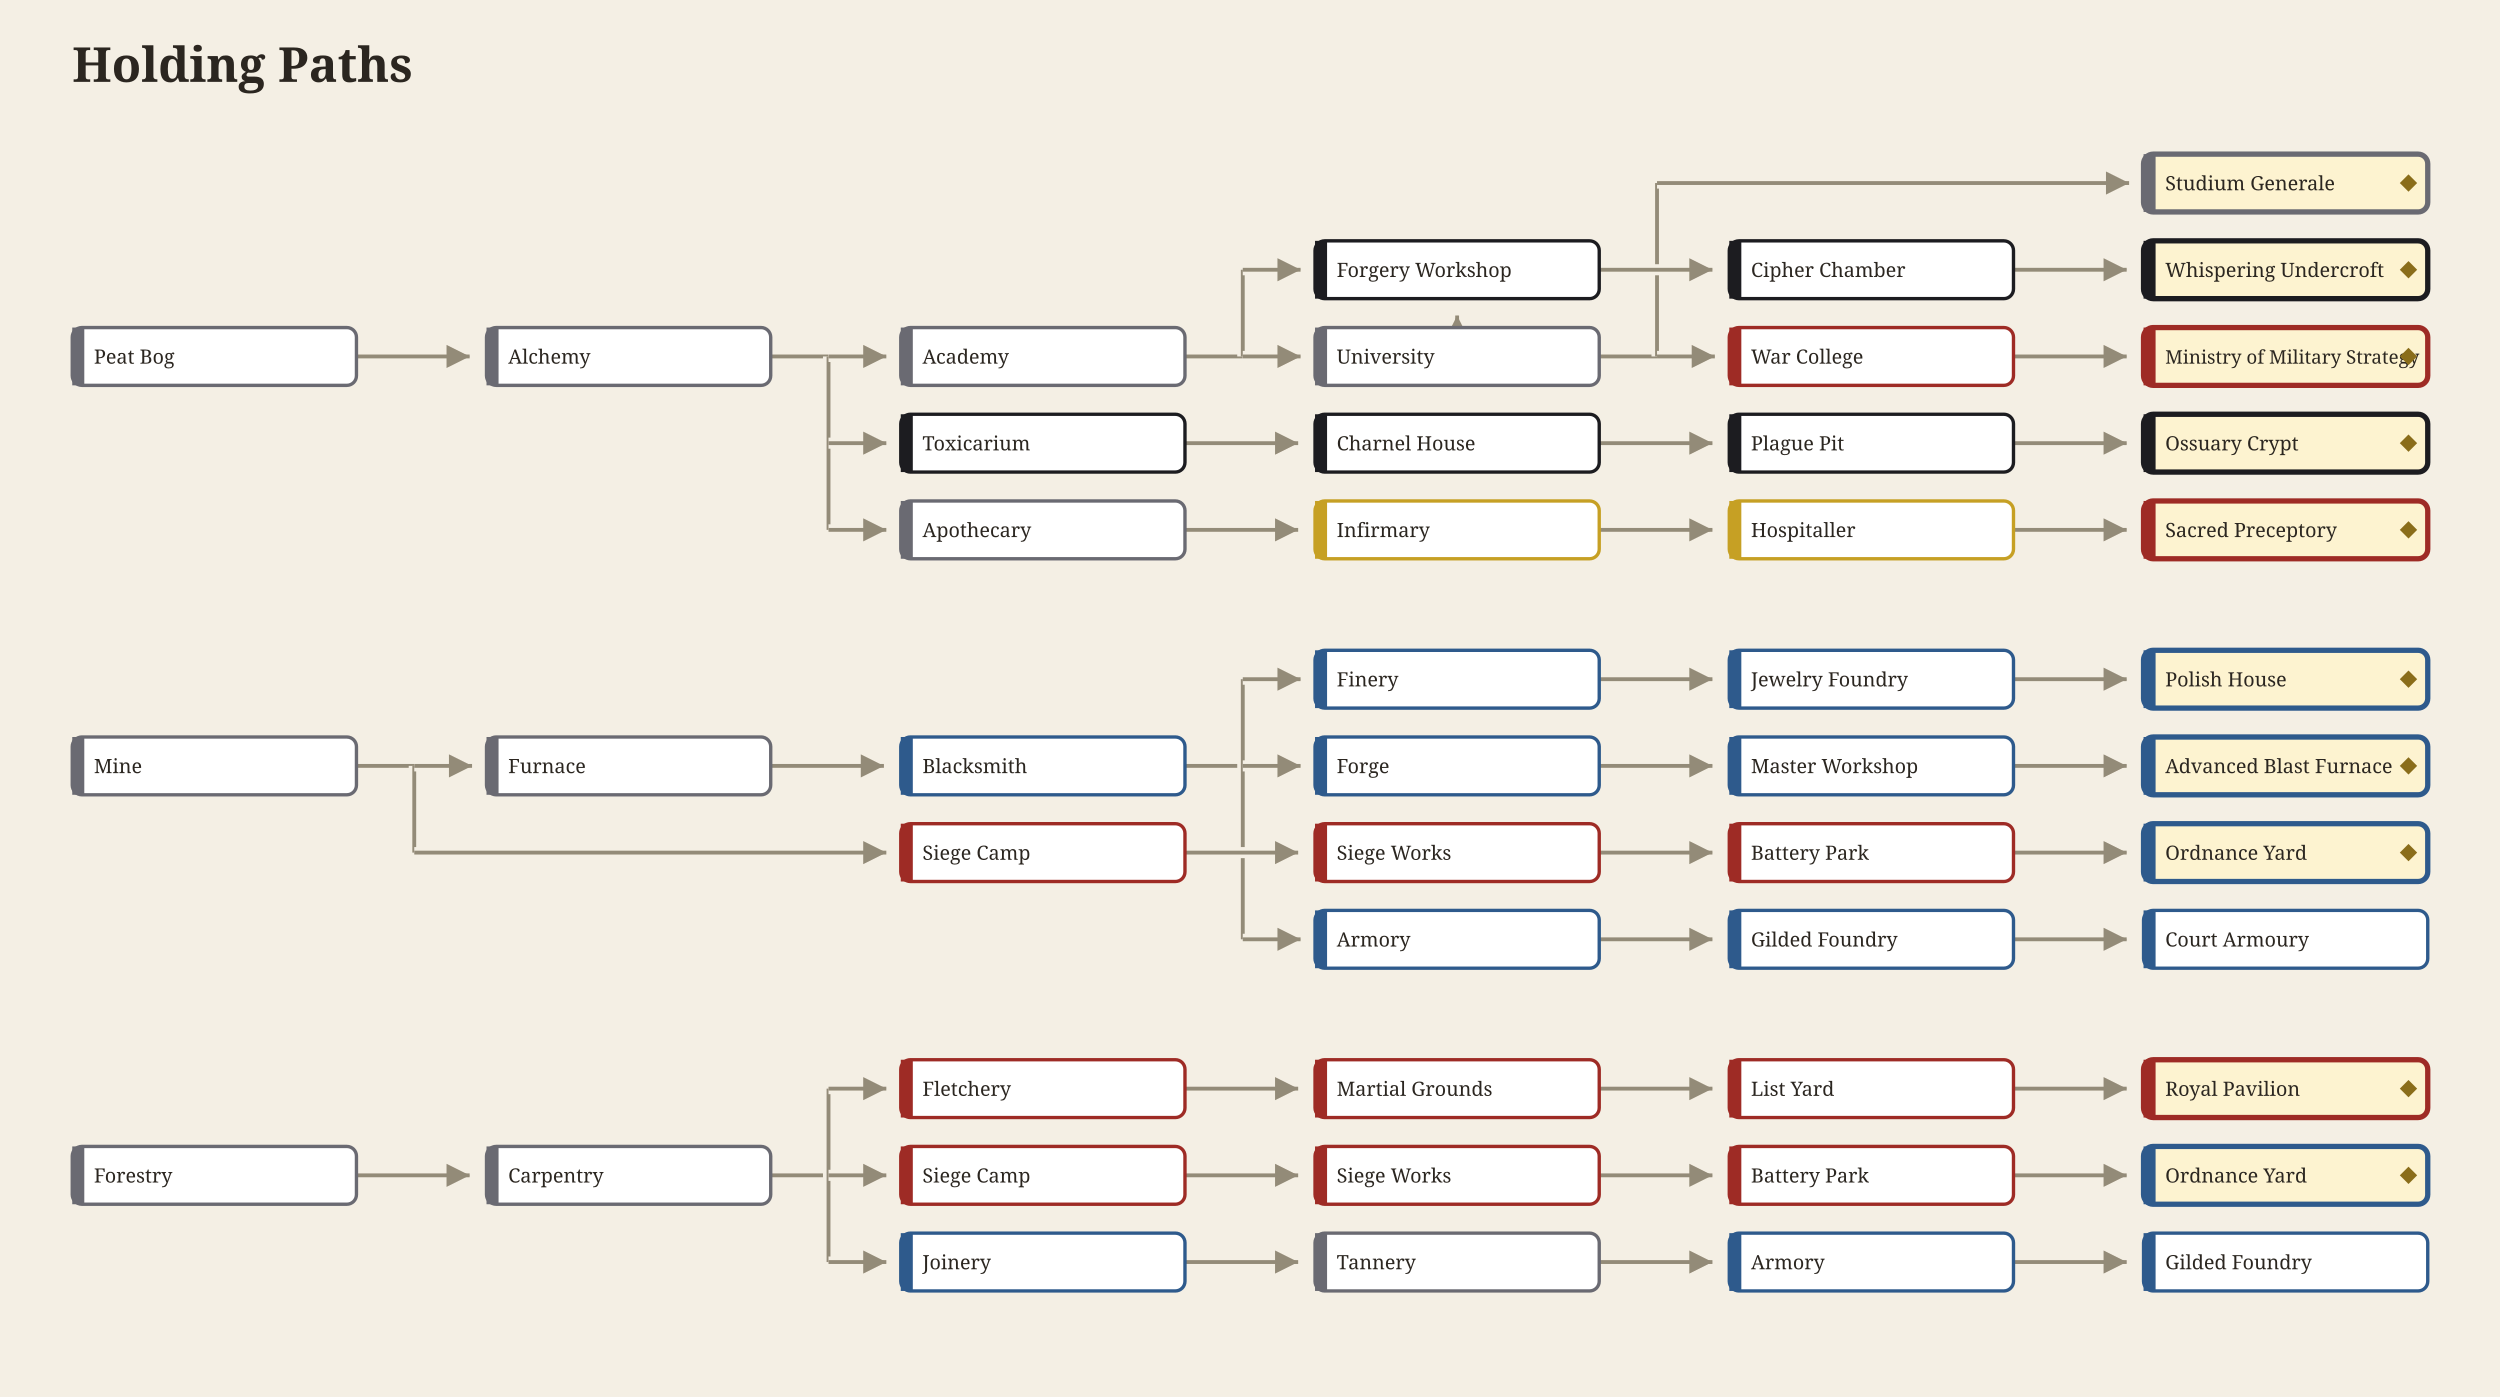
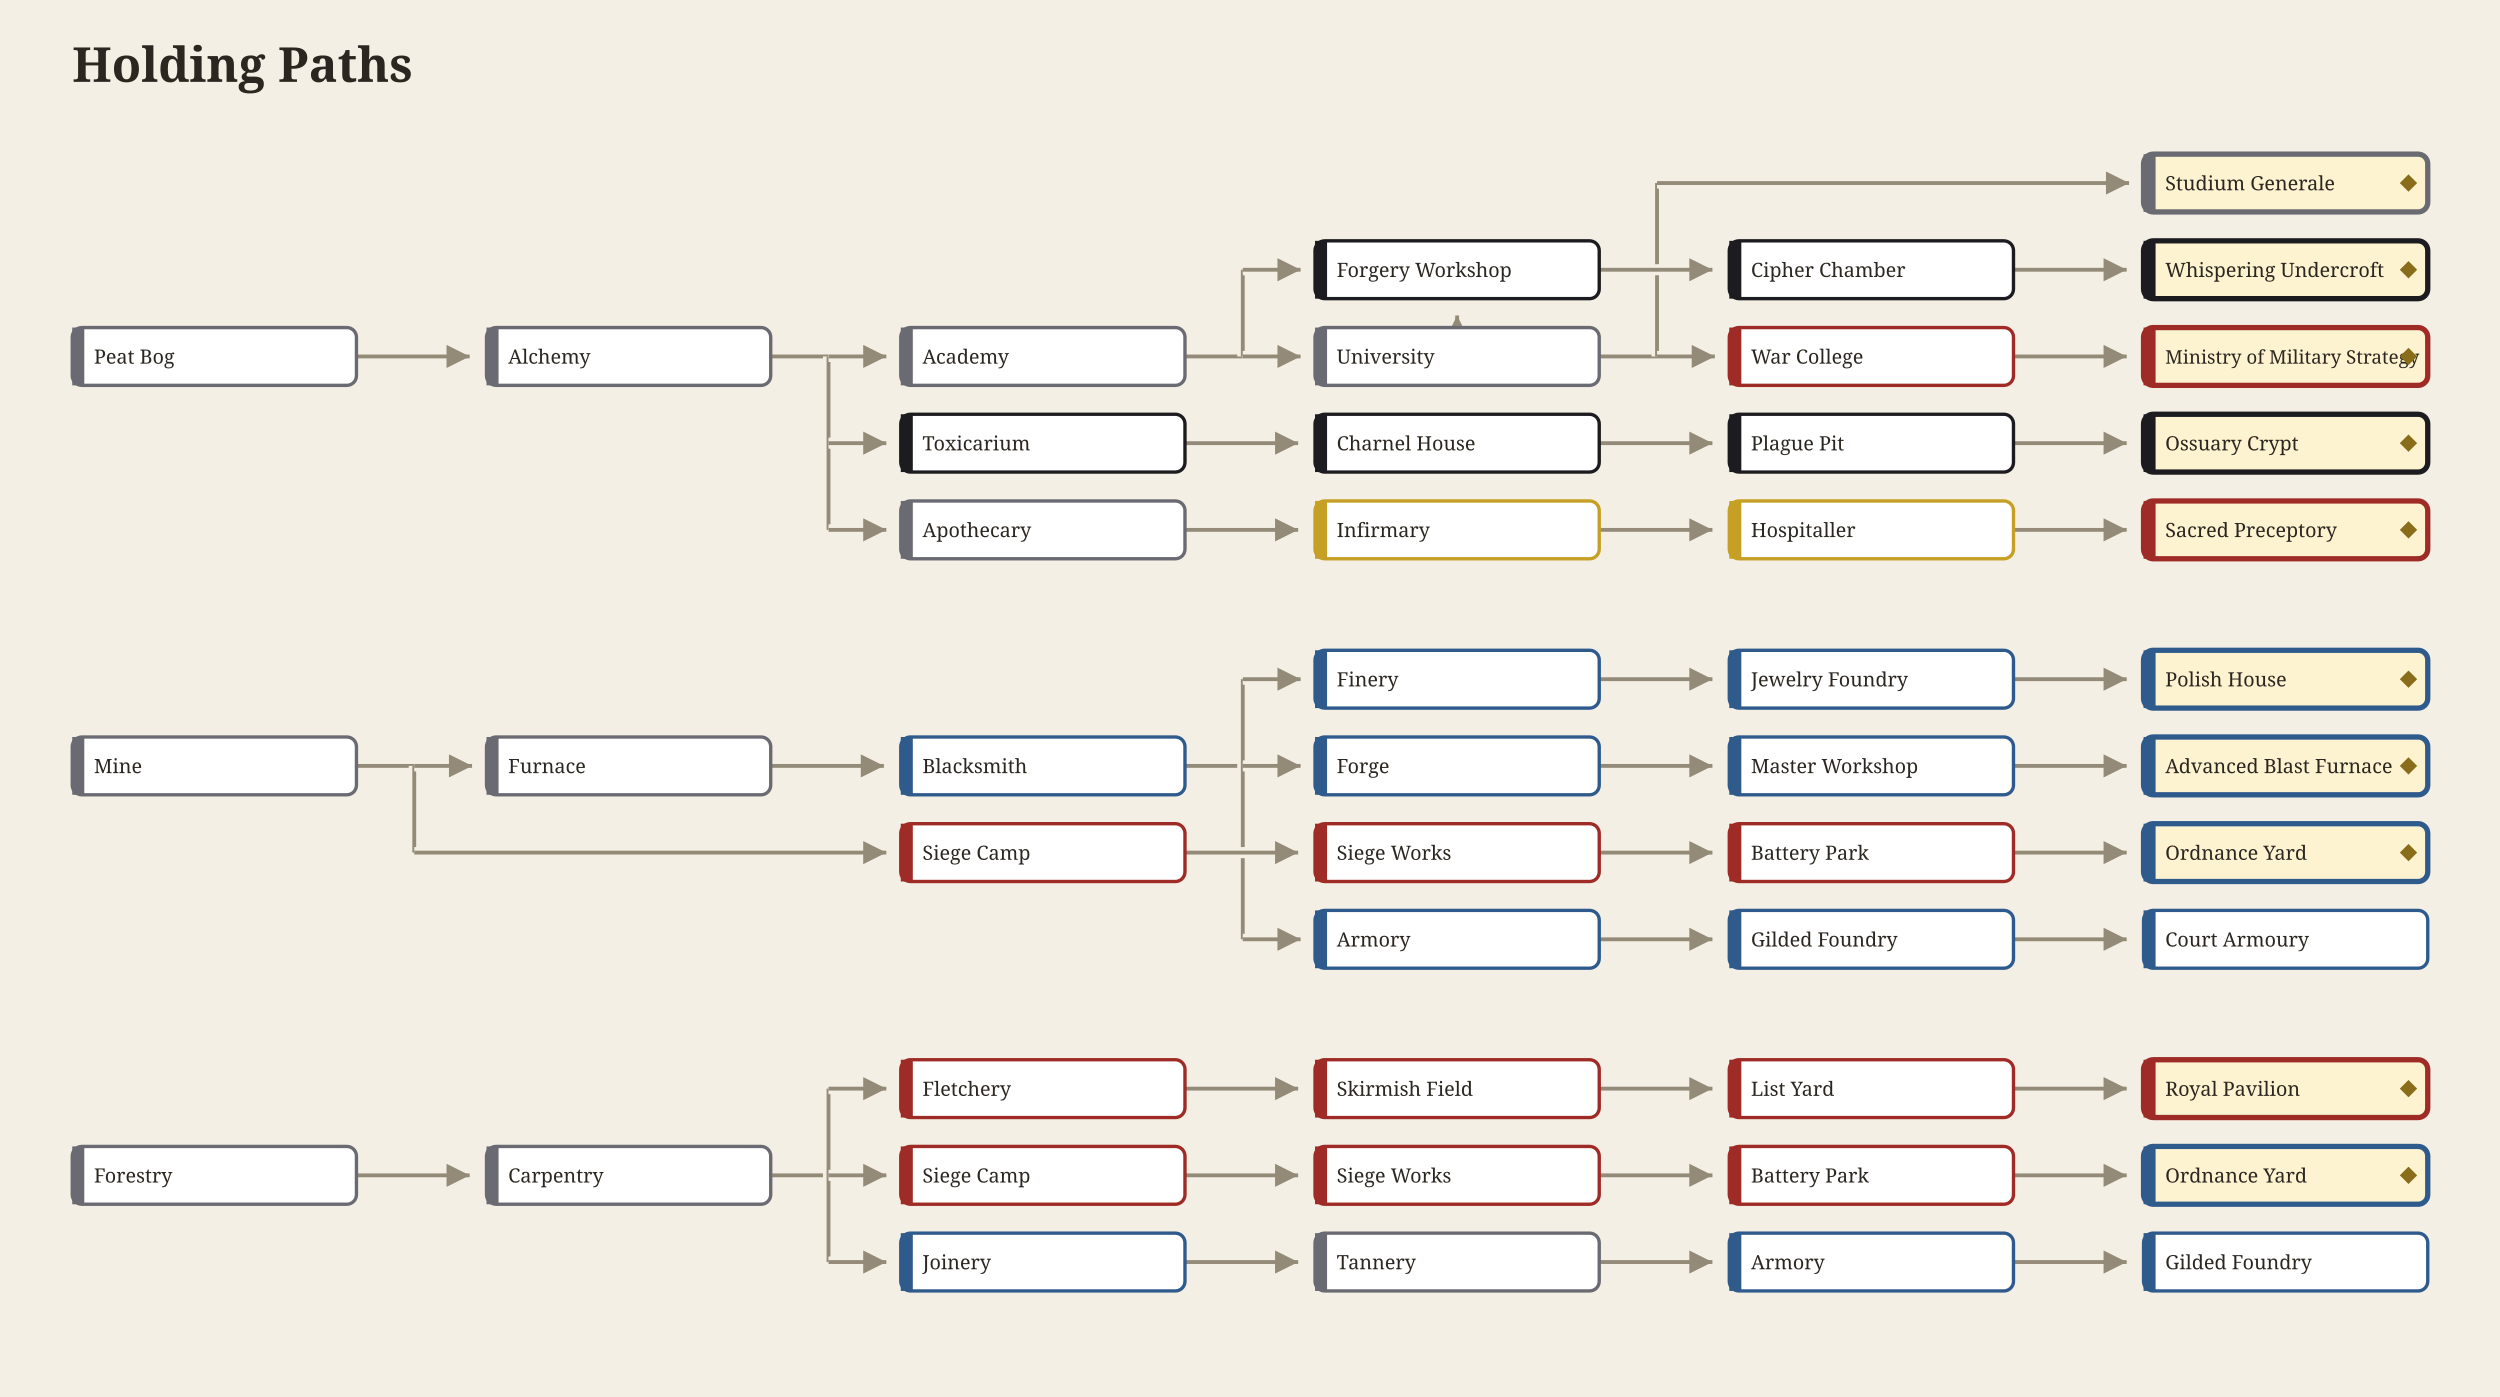
<svg xmlns="http://www.w3.org/2000/svg" width="1038" height="580" viewBox="0 0 1038 580" font-family="Georgia, serif">
  <rect width="1038" height="580" fill="#f4efe4" />
  <defs>
    <marker id="arw-2E5A8C" markerWidth="7" markerHeight="7" refX="6" refY="3" orient="auto">
      <path d="M0,0 L6,3 L0,6 Z" fill="#2E5A8C" />
    </marker>
    <marker id="arw-9E2B25" markerWidth="7" markerHeight="7" refX="6" refY="3" orient="auto">
      <path d="M0,0 L6,3 L0,6 Z" fill="#9E2B25" />
    </marker>
    <marker id="arw-1c9c8c" markerWidth="7" markerHeight="7" refX="6" refY="3" orient="auto">
      <path d="M0,0 L6,3 L0,6 Z" fill="#1c9c8c" />
    </marker>
    <marker id="arw-C6A024" markerWidth="7" markerHeight="7" refX="6" refY="3" orient="auto">
      <path d="M0,0 L6,3 L0,6 Z" fill="#C6A024" />
    </marker>
    <marker id="arw-6A3D8F" markerWidth="7" markerHeight="7" refX="6" refY="3" orient="auto">
      <path d="M0,0 L6,3 L0,6 Z" fill="#6A3D8F" />
    </marker>
    <marker id="arw-CC6A1A" markerWidth="7" markerHeight="7" refX="6" refY="3" orient="auto">
      <path d="M0,0 L6,3 L0,6 Z" fill="#CC6A1A" />
    </marker>
    <marker id="arw-3a7d3a" markerWidth="7" markerHeight="7" refX="6" refY="3" orient="auto">
      <path d="M0,0 L6,3 L0,6 Z" fill="#3a7d3a" />
    </marker>
    <marker id="arw-b5347a" markerWidth="7" markerHeight="7" refX="6" refY="3" orient="auto">
      <path d="M0,0 L6,3 L0,6 Z" fill="#b5347a" />
    </marker>
    <marker id="arw-2b6f9e" markerWidth="7" markerHeight="7" refX="6" refY="3" orient="auto">
      <path d="M0,0 L6,3 L0,6 Z" fill="#2b6f9e" />
    </marker>
    <marker id="arw-8a6d1a" markerWidth="7" markerHeight="7" refX="6" refY="3" orient="auto">
      <path d="M0,0 L6,3 L0,6 Z" fill="#8a6d1a" />
    </marker>
    <marker id="arw-5f5647" markerWidth="7" markerHeight="7" refX="6" refY="3" orient="auto">
      <path d="M0,0 L6,3 L0,6 Z" fill="#5f5647" />
    </marker>
    <marker id="arw-7a2ea0" markerWidth="7" markerHeight="7" refX="6" refY="3" orient="auto">
      <path d="M0,0 L6,3 L0,6 Z" fill="#7a2ea0" />
    </marker>
    <marker id="arw-0f8a7e" markerWidth="7" markerHeight="7" refX="6" refY="3" orient="auto">
      <path d="M0,0 L6,3 L0,6 Z" fill="#0f8a7e" />
    </marker>
    <marker id="arw-a83232" markerWidth="7" markerHeight="7" refX="6" refY="3" orient="auto">
      <path d="M0,0 L6,3 L0,6 Z" fill="#a83232" />
    </marker>
    <marker id="arw-8f8672" markerWidth="7" markerHeight="7" refX="6" refY="3" orient="auto">
      <path d="M0,0 L6,3 L0,6 Z" fill="#8f8672" />
    </marker>
  </defs>
  <text x="30" y="34" font-size="20" font-weight="bold" fill="#2b2620">Holding Paths</text>
  <path d="M148,148 L195,148" fill="none" stroke="#f4efe4" stroke-width="4.6" opacity="1" />
  <path d="M148,148 L195,148" fill="none" stroke="#8f8672" stroke-width="1.6" opacity="0.95" marker-end="url(#arw-8f8672)" />
  <path d="M320,148 L344,148" fill="none" stroke="#f4efe4" stroke-width="4.6" opacity="1" />
  <path d="M320,148 L344,148" fill="none" stroke="#8f8672" stroke-width="1.6" opacity="0.95" />
  <path d="M344,148 L344,220" fill="none" stroke="#f4efe4" stroke-width="4.6" opacity="1" />
  <path d="M344,148 L344,220" fill="none" stroke="#8f8672" stroke-width="1.6" opacity="0.95" />
  <path d="M344,148 L368,148" fill="none" stroke="#f4efe4" stroke-width="4.6" opacity="1" />
  <path d="M344,148 L368,148" fill="none" stroke="#8f8672" stroke-width="1.6" opacity="0.95" marker-end="url(#arw-8f8672)" />
  <path d="M344,220 L368,220" fill="none" stroke="#f4efe4" stroke-width="4.6" opacity="1" />
  <path d="M344,220 L368,220" fill="none" stroke="#8f8672" stroke-width="1.6" opacity="0.95" marker-end="url(#arw-8f8672)" />
  <path d="M344,184 L368,184" fill="none" stroke="#f4efe4" stroke-width="4.6" opacity="1" />
  <path d="M344,184 L368,184" fill="none" stroke="#8f8672" stroke-width="1.6" opacity="0.95" marker-end="url(#arw-8f8672)" />
  <path d="M492,148 L516,148" fill="none" stroke="#f4efe4" stroke-width="4.6" opacity="1" />
  <path d="M492,148 L516,148" fill="none" stroke="#8f8672" stroke-width="1.6" opacity="0.95" />
  <path d="M516,112 L516,148" fill="none" stroke="#f4efe4" stroke-width="4.6" opacity="1" />
  <path d="M516,112 L516,148" fill="none" stroke="#8f8672" stroke-width="1.6" opacity="0.95" />
  <path d="M516,148 L540,148" fill="none" stroke="#f4efe4" stroke-width="4.6" opacity="1" />
  <path d="M516,148 L540,148" fill="none" stroke="#8f8672" stroke-width="1.6" opacity="0.95" marker-end="url(#arw-8f8672)" />
  <path d="M516,112 L540,112" fill="none" stroke="#f4efe4" stroke-width="4.6" opacity="1" />
  <path d="M516,112 L540,112" fill="none" stroke="#8f8672" stroke-width="1.6" opacity="0.95" marker-end="url(#arw-8f8672)" />
  <path d="M492,184 L539,184" fill="none" stroke="#f4efe4" stroke-width="4.6" opacity="1" />
  <path d="M492,184 L539,184" fill="none" stroke="#8f8672" stroke-width="1.6" opacity="0.95" marker-end="url(#arw-8f8672)" />
  <path d="M492,220 L539,220" fill="none" stroke="#f4efe4" stroke-width="4.6" opacity="1" />
  <path d="M492,220 L539,220" fill="none" stroke="#8f8672" stroke-width="1.6" opacity="0.95" marker-end="url(#arw-8f8672)" />
  <path d="M664,148 L688,148" fill="none" stroke="#f4efe4" stroke-width="4.6" opacity="1" />
  <path d="M664,148 L688,148" fill="none" stroke="#8f8672" stroke-width="1.6" opacity="0.95" />
  <path d="M688,76 L688,148" fill="none" stroke="#f4efe4" stroke-width="4.6" opacity="1" />
  <path d="M688,76 L688,148" fill="none" stroke="#8f8672" stroke-width="1.6" opacity="0.95" />
  <path d="M688,148 L712,148" fill="none" stroke="#f4efe4" stroke-width="4.6" opacity="1" />
  <path d="M688,148 L712,148" fill="none" stroke="#8f8672" stroke-width="1.6" opacity="0.95" marker-end="url(#arw-8f8672)" />
  <path d="M688,76 L884,76" fill="none" stroke="#f4efe4" stroke-width="4.6" opacity="1" />
  <path d="M688,76 L884,76" fill="none" stroke="#8f8672" stroke-width="1.6" opacity="0.95" marker-end="url(#arw-8f8672)" />
  <path d="M664,184 L711,184" fill="none" stroke="#f4efe4" stroke-width="4.6" opacity="1" />
  <path d="M664,184 L711,184" fill="none" stroke="#8f8672" stroke-width="1.6" opacity="0.95" marker-end="url(#arw-8f8672)" />
  <path d="M664,220 L711,220" fill="none" stroke="#f4efe4" stroke-width="4.6" opacity="1" />
  <path d="M664,220 L711,220" fill="none" stroke="#8f8672" stroke-width="1.6" opacity="0.95" marker-end="url(#arw-8f8672)" />
  <path d="M664,112 L711,112" fill="none" stroke="#f4efe4" stroke-width="4.6" opacity="1" />
  <path d="M664,112 L711,112" fill="none" stroke="#8f8672" stroke-width="1.6" opacity="0.95" marker-end="url(#arw-8f8672)" />
  <path d="M836,148 L883,148" fill="none" stroke="#f4efe4" stroke-width="4.6" opacity="1" />
  <path d="M836,148 L883,148" fill="none" stroke="#8f8672" stroke-width="1.6" opacity="0.95" marker-end="url(#arw-8f8672)" />
  <path d="M836,184 L883,184" fill="none" stroke="#f4efe4" stroke-width="4.6" opacity="1" />
  <path d="M836,184 L883,184" fill="none" stroke="#8f8672" stroke-width="1.6" opacity="0.95" marker-end="url(#arw-8f8672)" />
  <path d="M836,220 L883,220" fill="none" stroke="#f4efe4" stroke-width="4.6" opacity="1" />
  <path d="M836,220 L883,220" fill="none" stroke="#8f8672" stroke-width="1.6" opacity="0.95" marker-end="url(#arw-8f8672)" />
  <path d="M836,112 L883,112" fill="none" stroke="#f4efe4" stroke-width="4.6" opacity="1" />
  <path d="M836,112 L883,112" fill="none" stroke="#8f8672" stroke-width="1.6" opacity="0.95" marker-end="url(#arw-8f8672)" />
  <path d="M605,136 L605,131" fill="none" stroke="#f4efe4" stroke-width="4.6" opacity="1" />
  <path d="M605,136 L605,131" fill="none" stroke="#8f8672" stroke-width="1.6" opacity="0.95" marker-end="url(#arw-8f8672)" />
  <rect x="30" y="136" width="118" height="24" rx="4" fill="#ffffff" stroke="#6a6a72" stroke-width="1.4" />
  <rect x="30" y="136" width="5" height="24" fill="#6a6a72" />
  <text x="39" y="151" font-size="8.2" fill="#2b2620">Peat Bog</text>
  <rect x="202" y="136" width="118" height="24" rx="4" fill="#ffffff" stroke="#6a6a72" stroke-width="1.4" />
  <rect x="202" y="136" width="5" height="24" fill="#6a6a72" />
  <text x="211" y="151" font-size="8.2" fill="#2b2620">Alchemy</text>
  <rect x="374" y="136" width="118" height="24" rx="4" fill="#ffffff" stroke="#6a6a72" stroke-width="1.4" />
  <rect x="374" y="136" width="5" height="24" fill="#6a6a72" />
  <text x="383" y="151" font-size="8.2" fill="#2b2620">Academy</text>
  <rect x="374" y="172" width="118" height="24" rx="4" fill="#ffffff" stroke="#1c1c20" stroke-width="1.4" />
  <rect x="374" y="172" width="5" height="24" fill="#1c1c20" />
  <text x="383" y="187" font-size="8.2" fill="#2b2620">Toxicarium</text>
  <rect x="374" y="208" width="118" height="24" rx="4" fill="#ffffff" stroke="#6a6a72" stroke-width="1.4" />
  <rect x="374" y="208" width="5" height="24" fill="#6a6a72" />
  <text x="383" y="223" font-size="8.2" fill="#2b2620">Apothecary</text>
  <rect x="546" y="136" width="118" height="24" rx="4" fill="#ffffff" stroke="#6a6a72" stroke-width="1.4" />
  <rect x="546" y="136" width="5" height="24" fill="#6a6a72" />
  <text x="555" y="151" font-size="8.2" fill="#2b2620">University</text>
  <rect x="546" y="172" width="118" height="24" rx="4" fill="#ffffff" stroke="#1c1c20" stroke-width="1.4" />
  <rect x="546" y="172" width="5" height="24" fill="#1c1c20" />
  <text x="555" y="187" font-size="8.2" fill="#2b2620">Charnel House</text>
  <rect x="546" y="208" width="118" height="24" rx="4" fill="#ffffff" stroke="#C6A024" stroke-width="1.4" />
  <rect x="546" y="208" width="5" height="24" fill="#C6A024" />
  <text x="555" y="223" font-size="8.2" fill="#2b2620">Infirmary</text>
  <rect x="546" y="100" width="118" height="24" rx="4" fill="#ffffff" stroke="#1c1c20" stroke-width="1.4" />
  <rect x="546" y="100" width="5" height="24" fill="#1c1c20" />
  <text x="555" y="115" font-size="8.2" fill="#2b2620">Forgery Workshop</text>
  <rect x="718" y="136" width="118" height="24" rx="4" fill="#ffffff" stroke="#9E2B25" stroke-width="1.4" />
  <rect x="718" y="136" width="5" height="24" fill="#9E2B25" />
  <text x="727" y="151" font-size="8.2" fill="#2b2620">War College</text>
  <rect x="718" y="172" width="118" height="24" rx="4" fill="#ffffff" stroke="#1c1c20" stroke-width="1.4" />
  <rect x="718" y="172" width="5" height="24" fill="#1c1c20" />
  <text x="727" y="187" font-size="8.2" fill="#2b2620">Plague Pit</text>
  <rect x="718" y="208" width="118" height="24" rx="4" fill="#ffffff" stroke="#C6A024" stroke-width="1.4" />
  <rect x="718" y="208" width="5" height="24" fill="#C6A024" />
  <text x="727" y="223" font-size="8.2" fill="#2b2620">Hospitaller</text>
  <rect x="718" y="100" width="118" height="24" rx="4" fill="#ffffff" stroke="#1c1c20" stroke-width="1.4" />
  <rect x="718" y="100" width="5" height="24" fill="#1c1c20" />
  <text x="727" y="115" font-size="8.2" fill="#2b2620">Cipher Chamber</text>
  <rect x="890" y="136" width="118" height="24" rx="4" fill="#fdf3d0" stroke="#9E2B25" stroke-width="2.2" />
  <rect x="890" y="136" width="5" height="24" fill="#9E2B25" />
  <text x="899" y="151" font-size="7.8" fill="#2b2620">Ministry of Military Strategy</text>
  <polygon points="1000.0,144.4 1003.6,148.0 1000.0,151.6 996.4,148.0" fill="#8a6d1a" />
  <rect x="890" y="172" width="118" height="24" rx="4" fill="#fdf3d0" stroke="#1c1c20" stroke-width="2.2" />
  <rect x="890" y="172" width="5" height="24" fill="#1c1c20" />
  <text x="899" y="187" font-size="8.2" fill="#2b2620">Ossuary Crypt</text>
  <polygon points="1000.0,180.4 1003.6,184.0 1000.0,187.6 996.4,184.0" fill="#8a6d1a" />
  <rect x="890" y="208" width="118" height="24" rx="4" fill="#fdf3d0" stroke="#9E2B25" stroke-width="2.2" />
  <rect x="890" y="208" width="5" height="24" fill="#9E2B25" />
  <text x="899" y="223" font-size="8.2" fill="#2b2620">Sacred Preceptory</text>
  <polygon points="1000.0,216.4 1003.6,220.0 1000.0,223.6 996.4,220.0" fill="#8a6d1a" />
  <rect x="890" y="64" width="118" height="24" rx="4" fill="#fdf3d0" stroke="#6a6a72" stroke-width="2.2" />
  <rect x="890" y="64" width="5" height="24" fill="#6a6a72" />
  <text x="899" y="79" font-size="8.2" fill="#2b2620">Studium Generale</text>
  <polygon points="1000.0,72.4 1003.6,76.0 1000.0,79.6 996.4,76.0" fill="#8a6d1a" />
  <rect x="890" y="100" width="118" height="24" rx="4" fill="#fdf3d0" stroke="#1c1c20" stroke-width="2.2" />
  <rect x="890" y="100" width="5" height="24" fill="#1c1c20" />
  <text x="899" y="115" font-size="8.2" fill="#2b2620">Whispering Undercroft</text>
  <polygon points="1000.0,108.4 1003.6,112.0 1000.0,115.6 996.4,112.0" fill="#8a6d1a" />
  <path d="M148,318 L172,318" fill="none" stroke="#f4efe4" stroke-width="4.6" opacity="1" />
  <path d="M148,318 L172,318" fill="none" stroke="#8f8672" stroke-width="1.6" opacity="0.95" />
  <path d="M172,318 L172,354" fill="none" stroke="#f4efe4" stroke-width="4.6" opacity="1" />
  <path d="M172,318 L172,354" fill="none" stroke="#8f8672" stroke-width="1.6" opacity="0.95" />
  <path d="M172,318 L196,318" fill="none" stroke="#f4efe4" stroke-width="4.6" opacity="1" />
  <path d="M172,318 L196,318" fill="none" stroke="#8f8672" stroke-width="1.6" opacity="0.95" marker-end="url(#arw-8f8672)" />
  <path d="M172,354 L368,354" fill="none" stroke="#f4efe4" stroke-width="4.6" opacity="1" />
  <path d="M172,354 L368,354" fill="none" stroke="#8f8672" stroke-width="1.6" opacity="0.95" marker-end="url(#arw-8f8672)" />
  <path d="M320,318 L367,318" fill="none" stroke="#f4efe4" stroke-width="4.6" opacity="1" />
  <path d="M320,318 L367,318" fill="none" stroke="#8f8672" stroke-width="1.6" opacity="0.95" marker-end="url(#arw-8f8672)" />
  <path d="M492,318 L516,318" fill="none" stroke="#f4efe4" stroke-width="4.6" opacity="1" />
  <path d="M492,318 L516,318" fill="none" stroke="#8f8672" stroke-width="1.6" opacity="0.95" />
  <path d="M516,282 L516,390" fill="none" stroke="#f4efe4" stroke-width="4.6" opacity="1" />
  <path d="M516,282 L516,390" fill="none" stroke="#8f8672" stroke-width="1.6" opacity="0.95" />
  <path d="M516,282 L540,282" fill="none" stroke="#f4efe4" stroke-width="4.6" opacity="1" />
  <path d="M516,282 L540,282" fill="none" stroke="#8f8672" stroke-width="1.6" opacity="0.95" marker-end="url(#arw-8f8672)" />
  <path d="M516,390 L540,390" fill="none" stroke="#f4efe4" stroke-width="4.6" opacity="1" />
  <path d="M516,390 L540,390" fill="none" stroke="#8f8672" stroke-width="1.6" opacity="0.95" marker-end="url(#arw-8f8672)" />
  <path d="M516,318 L540,318" fill="none" stroke="#f4efe4" stroke-width="4.6" opacity="1" />
  <path d="M516,318 L540,318" fill="none" stroke="#8f8672" stroke-width="1.6" opacity="0.95" marker-end="url(#arw-8f8672)" />
  <path d="M492,354 L539,354" fill="none" stroke="#f4efe4" stroke-width="4.6" opacity="1" />
  <path d="M492,354 L539,354" fill="none" stroke="#8f8672" stroke-width="1.6" opacity="0.95" marker-end="url(#arw-8f8672)" />
  <path d="M664,318 L711,318" fill="none" stroke="#f4efe4" stroke-width="4.6" opacity="1" />
  <path d="M664,318 L711,318" fill="none" stroke="#8f8672" stroke-width="1.6" opacity="0.95" marker-end="url(#arw-8f8672)" />
  <path d="M664,354 L711,354" fill="none" stroke="#f4efe4" stroke-width="4.6" opacity="1" />
  <path d="M664,354 L711,354" fill="none" stroke="#8f8672" stroke-width="1.6" opacity="0.95" marker-end="url(#arw-8f8672)" />
  <path d="M664,390 L711,390" fill="none" stroke="#f4efe4" stroke-width="4.6" opacity="1" />
  <path d="M664,390 L711,390" fill="none" stroke="#8f8672" stroke-width="1.6" opacity="0.95" marker-end="url(#arw-8f8672)" />
  <path d="M664,282 L711,282" fill="none" stroke="#f4efe4" stroke-width="4.6" opacity="1" />
  <path d="M664,282 L711,282" fill="none" stroke="#8f8672" stroke-width="1.6" opacity="0.95" marker-end="url(#arw-8f8672)" />
  <path d="M836,318 L883,318" fill="none" stroke="#f4efe4" stroke-width="4.6" opacity="1" />
  <path d="M836,318 L883,318" fill="none" stroke="#8f8672" stroke-width="1.6" opacity="0.95" marker-end="url(#arw-8f8672)" />
  <path d="M836,354 L883,354" fill="none" stroke="#f4efe4" stroke-width="4.6" opacity="1" />
  <path d="M836,354 L883,354" fill="none" stroke="#8f8672" stroke-width="1.6" opacity="0.95" marker-end="url(#arw-8f8672)" />
  <path d="M836,390 L883,390" fill="none" stroke="#f4efe4" stroke-width="4.6" opacity="1" />
  <path d="M836,390 L883,390" fill="none" stroke="#8f8672" stroke-width="1.6" opacity="0.95" marker-end="url(#arw-8f8672)" />
  <path d="M836,282 L883,282" fill="none" stroke="#f4efe4" stroke-width="4.6" opacity="1" />
  <path d="M836,282 L883,282" fill="none" stroke="#8f8672" stroke-width="1.6" opacity="0.95" marker-end="url(#arw-8f8672)" />
  <rect x="30" y="306" width="118" height="24" rx="4" fill="#ffffff" stroke="#6a6a72" stroke-width="1.4" />
  <rect x="30" y="306" width="5" height="24" fill="#6a6a72" />
  <text x="39" y="321" font-size="8.2" fill="#2b2620">Mine</text>
  <rect x="202" y="306" width="118" height="24" rx="4" fill="#ffffff" stroke="#6a6a72" stroke-width="1.4" />
  <rect x="202" y="306" width="5" height="24" fill="#6a6a72" />
  <text x="211" y="321" font-size="8.2" fill="#2b2620">Furnace</text>
  <rect x="374" y="306" width="118" height="24" rx="4" fill="#ffffff" stroke="#2E5A8C" stroke-width="1.4" />
  <rect x="374" y="306" width="5" height="24" fill="#2E5A8C" />
  <text x="383" y="321" font-size="8.2" fill="#2b2620">Blacksmith</text>
  <rect x="374" y="342" width="118" height="24" rx="4" fill="#ffffff" stroke="#9E2B25" stroke-width="1.4" />
  <rect x="374" y="342" width="5" height="24" fill="#9E2B25" />
  <text x="383" y="357" font-size="8.2" fill="#2b2620">Siege Camp</text>
  <rect x="546" y="306" width="118" height="24" rx="4" fill="#ffffff" stroke="#2E5A8C" stroke-width="1.4" />
  <rect x="546" y="306" width="5" height="24" fill="#2E5A8C" />
  <text x="555" y="321" font-size="8.2" fill="#2b2620">Forge</text>
  <rect x="546" y="342" width="118" height="24" rx="4" fill="#ffffff" stroke="#9E2B25" stroke-width="1.4" />
  <rect x="546" y="342" width="5" height="24" fill="#9E2B25" />
  <text x="555" y="357" font-size="8.2" fill="#2b2620">Siege Works</text>
  <rect x="546" y="378" width="118" height="24" rx="4" fill="#ffffff" stroke="#2E5A8C" stroke-width="1.4" />
  <rect x="546" y="378" width="5" height="24" fill="#2E5A8C" />
  <text x="555" y="393" font-size="8.2" fill="#2b2620">Armory</text>
  <rect x="546" y="270" width="118" height="24" rx="4" fill="#ffffff" stroke="#2E5A8C" stroke-width="1.4" />
  <rect x="546" y="270" width="5" height="24" fill="#2E5A8C" />
  <text x="555" y="285" font-size="8.2" fill="#2b2620">Finery</text>
  <rect x="718" y="306" width="118" height="24" rx="4" fill="#ffffff" stroke="#2E5A8C" stroke-width="1.4" />
  <rect x="718" y="306" width="5" height="24" fill="#2E5A8C" />
  <text x="727" y="321" font-size="8.2" fill="#2b2620">Master Workshop</text>
  <rect x="718" y="342" width="118" height="24" rx="4" fill="#ffffff" stroke="#9E2B25" stroke-width="1.4" />
  <rect x="718" y="342" width="5" height="24" fill="#9E2B25" />
  <text x="727" y="357" font-size="8.2" fill="#2b2620">Battery Park</text>
  <rect x="718" y="378" width="118" height="24" rx="4" fill="#ffffff" stroke="#2E5A8C" stroke-width="1.4" />
  <rect x="718" y="378" width="5" height="24" fill="#2E5A8C" />
  <text x="727" y="393" font-size="8.2" fill="#2b2620">Gilded Foundry</text>
  <rect x="718" y="270" width="118" height="24" rx="4" fill="#ffffff" stroke="#2E5A8C" stroke-width="1.4" />
  <rect x="718" y="270" width="5" height="24" fill="#2E5A8C" />
  <text x="727" y="285" font-size="8.2" fill="#2b2620">Jewelry Foundry</text>
  <rect x="890" y="306" width="118" height="24" rx="4" fill="#fdf3d0" stroke="#2E5A8C" stroke-width="2.2" />
  <rect x="890" y="306" width="5" height="24" fill="#2E5A8C" />
  <text x="899" y="321" font-size="8.2" fill="#2b2620">Advanced Blast Furnace</text>
  <polygon points="1000.0,314.4 1003.6,318.0 1000.0,321.6 996.4,318.0" fill="#8a6d1a" />
  <rect x="890" y="342" width="118" height="24" rx="4" fill="#fdf3d0" stroke="#2E5A8C" stroke-width="2.2" />
  <rect x="890" y="342" width="5" height="24" fill="#2E5A8C" />
  <text x="899" y="357" font-size="8.2" fill="#2b2620">Ordnance Yard</text>
  <polygon points="1000.0,350.4 1003.6,354.0 1000.0,357.6 996.4,354.0" fill="#8a6d1a" />
  <rect x="890" y="378" width="118" height="24" rx="4" fill="#ffffff" stroke="#2E5A8C" stroke-width="1.4" />
  <rect x="890" y="378" width="5" height="24" fill="#2E5A8C" />
  <text x="899" y="393" font-size="8.2" fill="#2b2620">Court Armoury</text>
  <rect x="890" y="270" width="118" height="24" rx="4" fill="#fdf3d0" stroke="#2E5A8C" stroke-width="2.2" />
  <rect x="890" y="270" width="5" height="24" fill="#2E5A8C" />
  <text x="899" y="285" font-size="8.2" fill="#2b2620">Polish House</text>
  <polygon points="1000.0,278.4 1003.6,282.0 1000.0,285.6 996.4,282.0" fill="#8a6d1a" />
  <path d="M148,488 L195,488" fill="none" stroke="#f4efe4" stroke-width="4.6" opacity="1" />
  <path d="M148,488 L195,488" fill="none" stroke="#8f8672" stroke-width="1.6" opacity="0.95" marker-end="url(#arw-8f8672)" />
  <path d="M320,488 L344,488" fill="none" stroke="#f4efe4" stroke-width="4.6" opacity="1" />
  <path d="M320,488 L344,488" fill="none" stroke="#8f8672" stroke-width="1.6" opacity="0.95" />
  <path d="M344,452 L344,524" fill="none" stroke="#f4efe4" stroke-width="4.6" opacity="1" />
  <path d="M344,452 L344,524" fill="none" stroke="#8f8672" stroke-width="1.6" opacity="0.95" />
  <path d="M344,452 L368,452" fill="none" stroke="#f4efe4" stroke-width="4.6" opacity="1" />
  <path d="M344,452 L368,452" fill="none" stroke="#8f8672" stroke-width="1.6" opacity="0.95" marker-end="url(#arw-8f8672)" />
  <path d="M344,524 L368,524" fill="none" stroke="#f4efe4" stroke-width="4.6" opacity="1" />
  <path d="M344,524 L368,524" fill="none" stroke="#8f8672" stroke-width="1.6" opacity="0.95" marker-end="url(#arw-8f8672)" />
  <path d="M344,488 L368,488" fill="none" stroke="#f4efe4" stroke-width="4.6" opacity="1" />
  <path d="M344,488 L368,488" fill="none" stroke="#8f8672" stroke-width="1.6" opacity="0.95" marker-end="url(#arw-8f8672)" />
  <path d="M492,488 L539,488" fill="none" stroke="#f4efe4" stroke-width="4.6" opacity="1" />
  <path d="M492,488 L539,488" fill="none" stroke="#8f8672" stroke-width="1.6" opacity="0.95" marker-end="url(#arw-8f8672)" />
  <path d="M492,524 L539,524" fill="none" stroke="#f4efe4" stroke-width="4.6" opacity="1" />
  <path d="M492,524 L539,524" fill="none" stroke="#8f8672" stroke-width="1.6" opacity="0.95" marker-end="url(#arw-8f8672)" />
  <path d="M492,452 L539,452" fill="none" stroke="#f4efe4" stroke-width="4.6" opacity="1" />
  <path d="M492,452 L539,452" fill="none" stroke="#8f8672" stroke-width="1.6" opacity="0.95" marker-end="url(#arw-8f8672)" />
  <path d="M664,488 L711,488" fill="none" stroke="#f4efe4" stroke-width="4.6" opacity="1" />
  <path d="M664,488 L711,488" fill="none" stroke="#8f8672" stroke-width="1.6" opacity="0.95" marker-end="url(#arw-8f8672)" />
  <path d="M664,524 L711,524" fill="none" stroke="#f4efe4" stroke-width="4.6" opacity="1" />
  <path d="M664,524 L711,524" fill="none" stroke="#8f8672" stroke-width="1.6" opacity="0.95" marker-end="url(#arw-8f8672)" />
  <path d="M664,452 L711,452" fill="none" stroke="#f4efe4" stroke-width="4.6" opacity="1" />
  <path d="M664,452 L711,452" fill="none" stroke="#8f8672" stroke-width="1.6" opacity="0.95" marker-end="url(#arw-8f8672)" />
  <path d="M836,488 L883,488" fill="none" stroke="#f4efe4" stroke-width="4.6" opacity="1" />
  <path d="M836,488 L883,488" fill="none" stroke="#8f8672" stroke-width="1.6" opacity="0.95" marker-end="url(#arw-8f8672)" />
  <path d="M836,524 L883,524" fill="none" stroke="#f4efe4" stroke-width="4.6" opacity="1" />
  <path d="M836,524 L883,524" fill="none" stroke="#8f8672" stroke-width="1.6" opacity="0.95" marker-end="url(#arw-8f8672)" />
  <path d="M836,452 L883,452" fill="none" stroke="#f4efe4" stroke-width="4.6" opacity="1" />
  <path d="M836,452 L883,452" fill="none" stroke="#8f8672" stroke-width="1.6" opacity="0.95" marker-end="url(#arw-8f8672)" />
  <rect x="30" y="476" width="118" height="24" rx="4" fill="#ffffff" stroke="#6a6a72" stroke-width="1.4" />
  <rect x="30" y="476" width="5" height="24" fill="#6a6a72" />
  <text x="39" y="491" font-size="8.2" fill="#2b2620">Forestry</text>
  <rect x="202" y="476" width="118" height="24" rx="4" fill="#ffffff" stroke="#6a6a72" stroke-width="1.4" />
  <rect x="202" y="476" width="5" height="24" fill="#6a6a72" />
  <text x="211" y="491" font-size="8.2" fill="#2b2620">Carpentry</text>
  <rect x="374" y="476" width="118" height="24" rx="4" fill="#ffffff" stroke="#9E2B25" stroke-width="1.4" />
  <rect x="374" y="476" width="5" height="24" fill="#9E2B25" />
  <text x="383" y="491" font-size="8.2" fill="#2b2620">Siege Camp</text>
  <rect x="374" y="512" width="118" height="24" rx="4" fill="#ffffff" stroke="#2E5A8C" stroke-width="1.4" />
  <rect x="374" y="512" width="5" height="24" fill="#2E5A8C" />
  <text x="383" y="527" font-size="8.2" fill="#2b2620">Joinery</text>
  <rect x="374" y="440" width="118" height="24" rx="4" fill="#ffffff" stroke="#9E2B25" stroke-width="1.4" />
  <rect x="374" y="440" width="5" height="24" fill="#9E2B25" />
  <text x="383" y="455" font-size="8.2" fill="#2b2620">Fletchery</text>
  <rect x="546" y="476" width="118" height="24" rx="4" fill="#ffffff" stroke="#9E2B25" stroke-width="1.4" />
  <rect x="546" y="476" width="5" height="24" fill="#9E2B25" />
  <text x="555" y="491" font-size="8.2" fill="#2b2620">Siege Works</text>
  <rect x="546" y="512" width="118" height="24" rx="4" fill="#ffffff" stroke="#6a6a72" stroke-width="1.4" />
  <rect x="546" y="512" width="5" height="24" fill="#6a6a72" />
  <text x="555" y="527" font-size="8.2" fill="#2b2620">Tannery</text>
  <rect x="546" y="440" width="118" height="24" rx="4" fill="#ffffff" stroke="#9E2B25" stroke-width="1.4" />
  <rect x="546" y="440" width="5" height="24" fill="#9E2B25" />
-   <text x="555" y="455" font-size="8.2" fill="#2b2620">Martial Grounds</text>
+   <text x="555" y="455" font-size="8.2" fill="#2b2620">Skirmish Field</text>
  <rect x="718" y="476" width="118" height="24" rx="4" fill="#ffffff" stroke="#9E2B25" stroke-width="1.4" />
  <rect x="718" y="476" width="5" height="24" fill="#9E2B25" />
  <text x="727" y="491" font-size="8.2" fill="#2b2620">Battery Park</text>
  <rect x="718" y="512" width="118" height="24" rx="4" fill="#ffffff" stroke="#2E5A8C" stroke-width="1.4" />
  <rect x="718" y="512" width="5" height="24" fill="#2E5A8C" />
  <text x="727" y="527" font-size="8.2" fill="#2b2620">Armory</text>
  <rect x="718" y="440" width="118" height="24" rx="4" fill="#ffffff" stroke="#9E2B25" stroke-width="1.4" />
  <rect x="718" y="440" width="5" height="24" fill="#9E2B25" />
  <text x="727" y="455" font-size="8.2" fill="#2b2620">List Yard</text>
  <rect x="890" y="476" width="118" height="24" rx="4" fill="#fdf3d0" stroke="#2E5A8C" stroke-width="2.2" />
  <rect x="890" y="476" width="5" height="24" fill="#2E5A8C" />
  <text x="899" y="491" font-size="8.2" fill="#2b2620">Ordnance Yard</text>
  <polygon points="1000.0,484.4 1003.6,488.0 1000.0,491.6 996.4,488.0" fill="#8a6d1a" />
  <rect x="890" y="512" width="118" height="24" rx="4" fill="#ffffff" stroke="#2E5A8C" stroke-width="1.4" />
  <rect x="890" y="512" width="5" height="24" fill="#2E5A8C" />
  <text x="899" y="527" font-size="8.2" fill="#2b2620">Gilded Foundry</text>
  <rect x="890" y="440" width="118" height="24" rx="4" fill="#fdf3d0" stroke="#9E2B25" stroke-width="2.2" />
  <rect x="890" y="440" width="5" height="24" fill="#9E2B25" />
  <text x="899" y="455" font-size="8.2" fill="#2b2620">Royal Pavilion</text>
  <polygon points="1000.0,448.4 1003.6,452.0 1000.0,455.6 996.4,452.0" fill="#8a6d1a" />
</svg>
